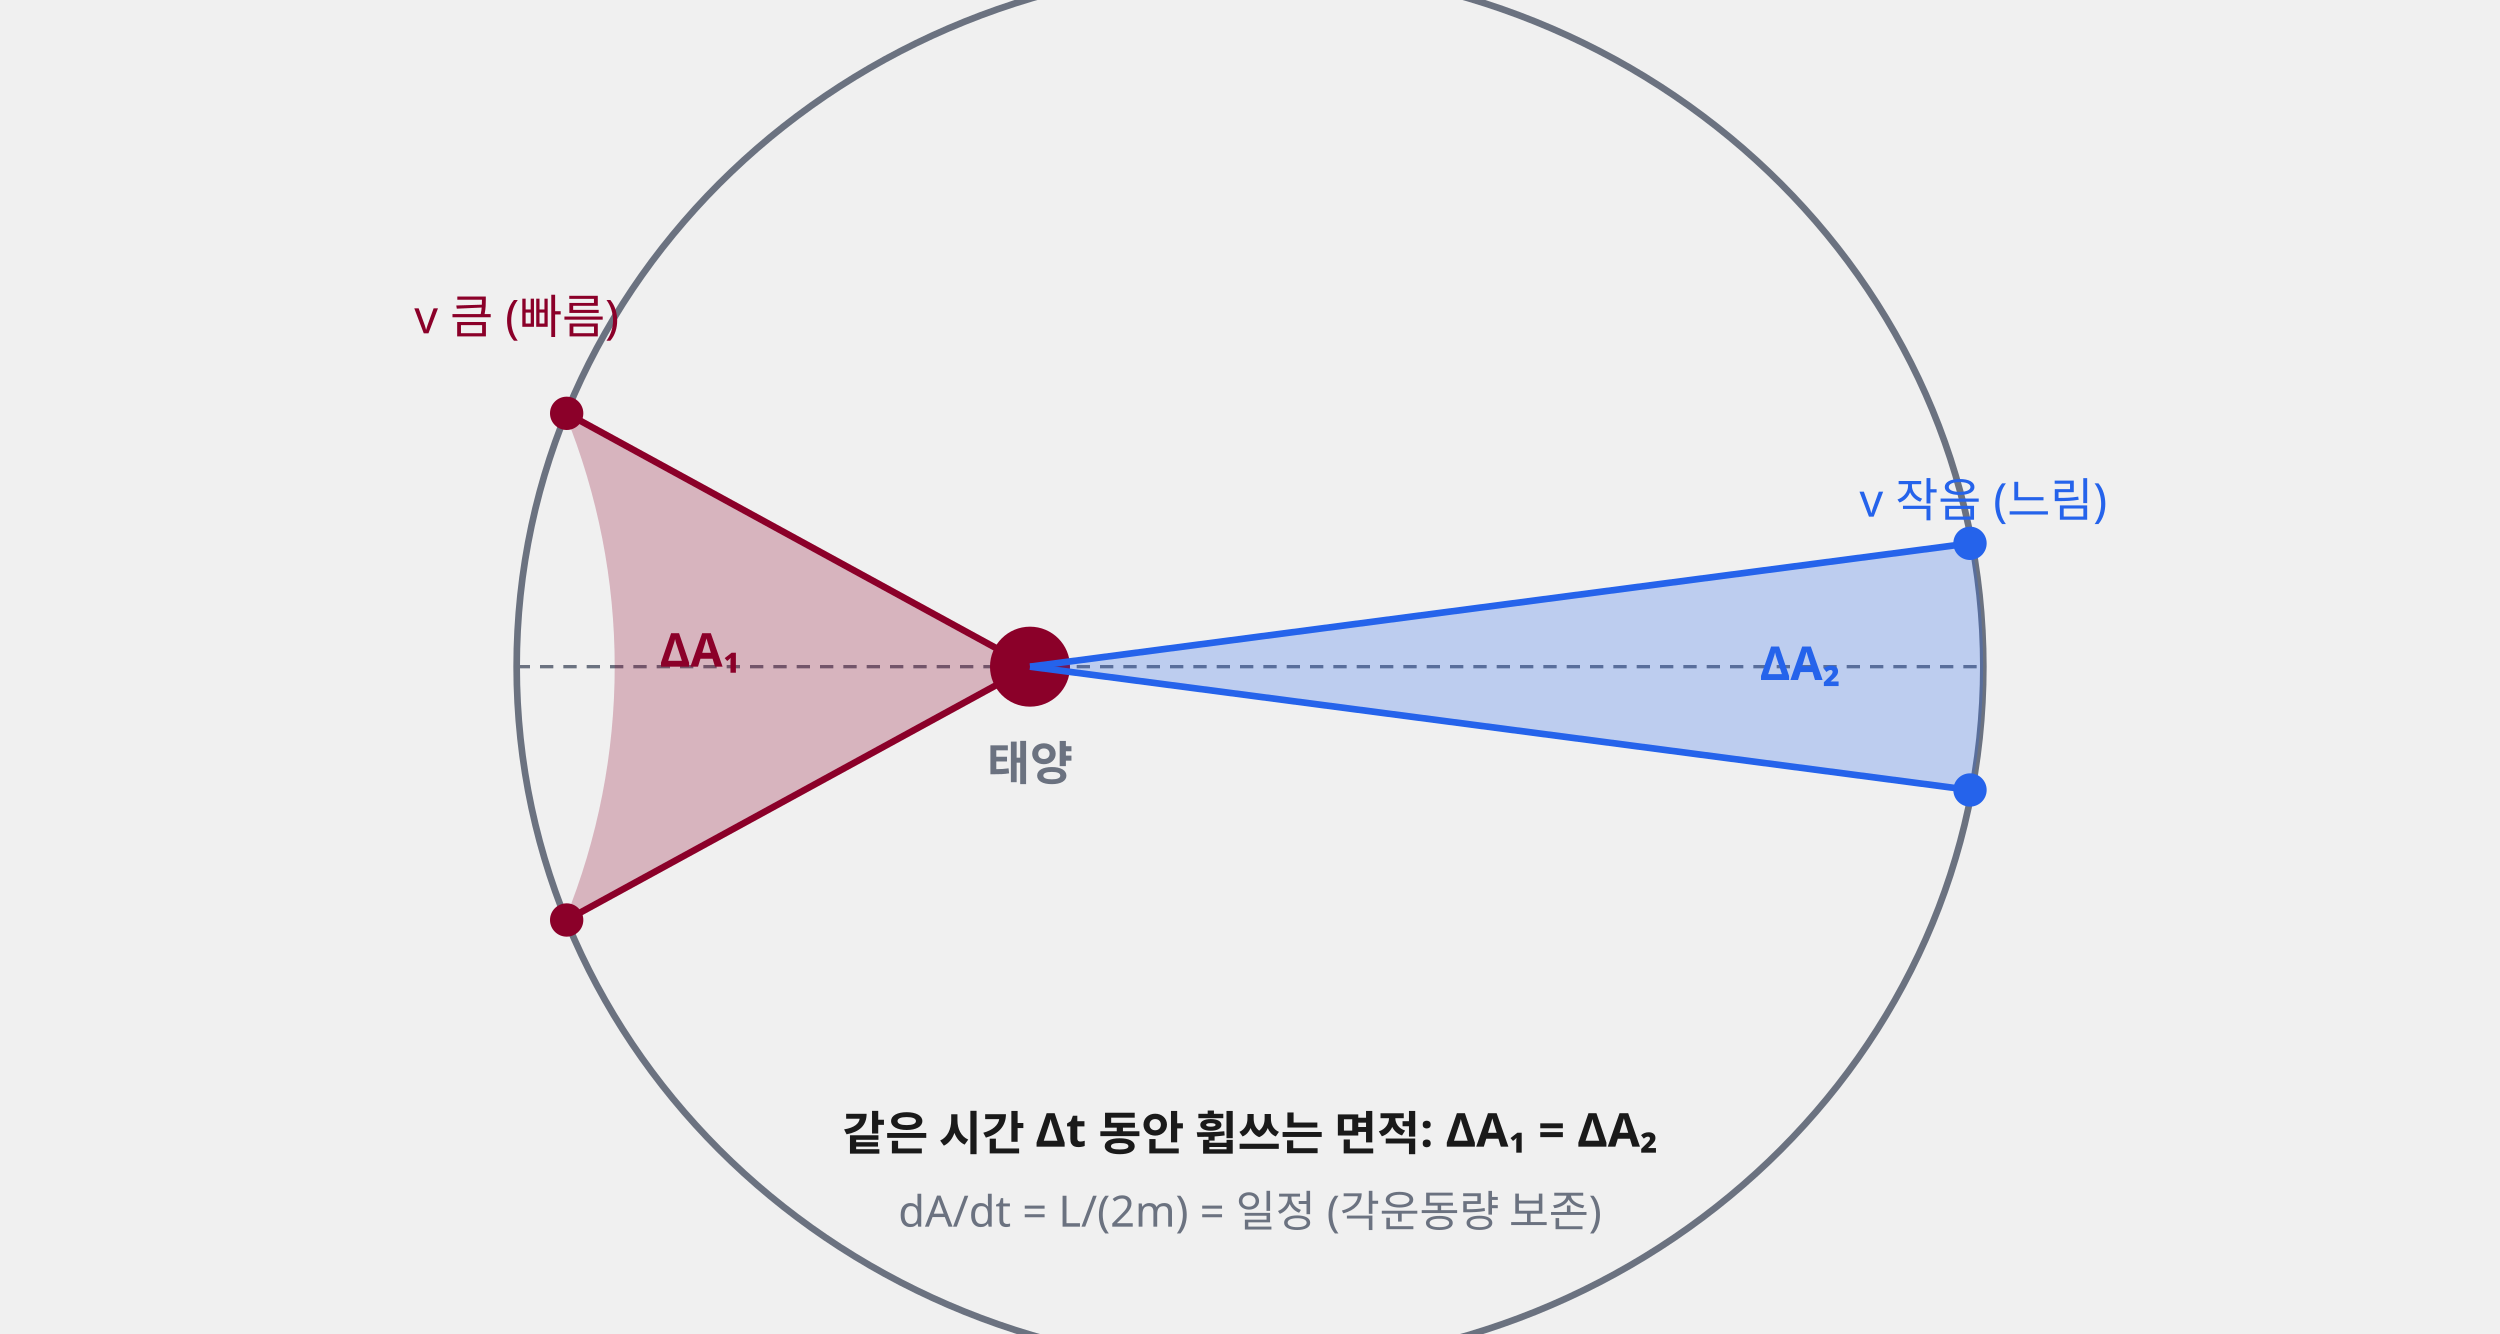
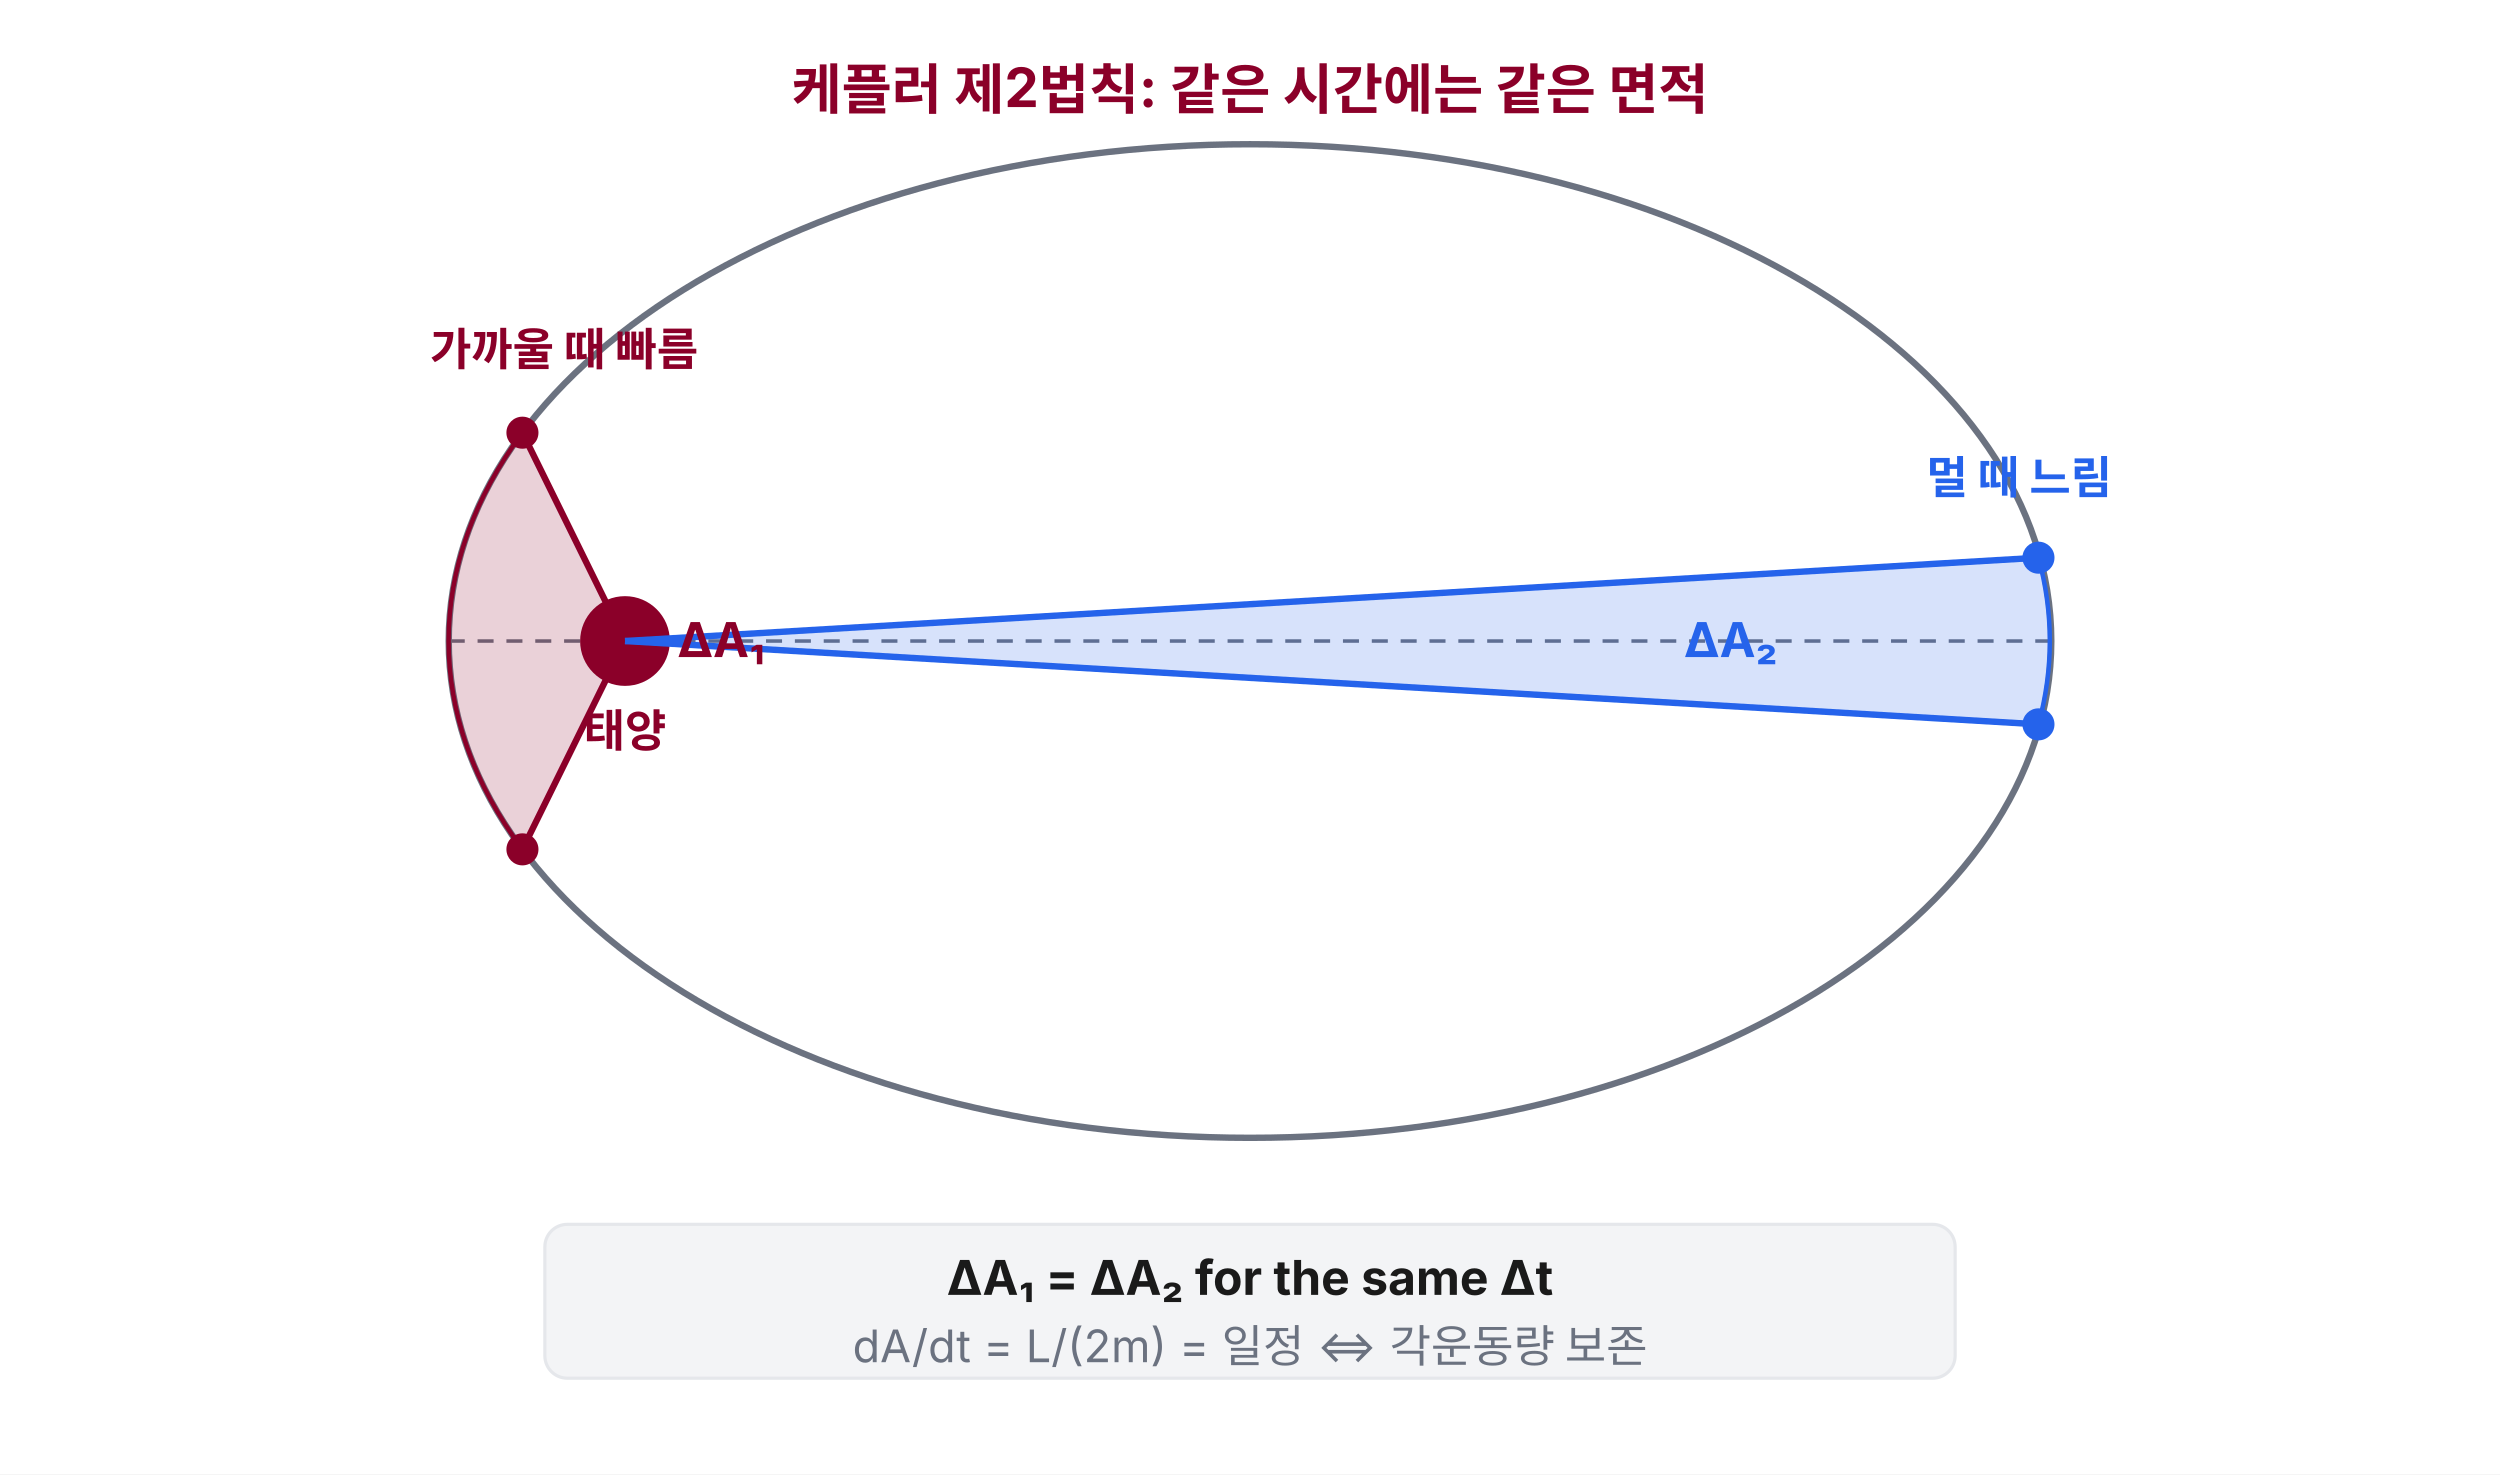
- <svg xmlns="http://www.w3.org/2000/svg" viewBox="0 0 750 400" font-family="sans-serif">
-   <ellipse cx="375" cy="200" rx="220" ry="210" fill="none" stroke="#6B7280" stroke-width="2" />
-   <line x1="155" y1="200" x2="595" y2="200" stroke="#6B7280" stroke-width="1" stroke-dasharray="4 3" />
-   <circle cx="309" cy="200" r="12" fill="#8B0029" />
-   <text x="309" y="234" text-anchor="middle" font-size="14" fill="#6B7280" font-weight="bold">태양</text>
-   <path d="M 309 200 L 170 124 A 220 210 0 0 1 170 276 Z" fill="#8B0029" opacity="0.25" stroke="#8B0029" stroke-width="1" />
-   <text x="210" y="200" font-size="14" fill="#8B0029" font-weight="bold" text-anchor="middle">ΔA₁</text>
-   <path d="M 309 200 L 591 163 A 220 210 0 0 1 591 237 Z" fill="#2563EB" opacity="0.25" stroke="#2563EB" stroke-width="1" />
-   <text x="540" y="204" font-size="14" fill="#2563EB" font-weight="bold" text-anchor="middle">ΔA₂</text>
-   <line x1="309" y1="200" x2="170" y2="124" stroke="#8B0029" stroke-width="2" />
-   <line x1="309" y1="200" x2="170" y2="276" stroke="#8B0029" stroke-width="2" />
-   <line x1="309" y1="200" x2="591" y2="163" stroke="#2563EB" stroke-width="2" />
-   <line x1="309" y1="200" x2="591" y2="237" stroke="#2563EB" stroke-width="2" />
-   <circle cx="170" cy="124" r="5" fill="#8B0029" />
-   <circle cx="170" cy="276" r="5" fill="#8B0029" />
-   <circle cx="591" cy="163" r="5" fill="#2563EB" />
-   <circle cx="591" cy="237" r="5" fill="#2563EB" />
-   <text x="155" y="100" font-size="14" fill="#8B0029" text-anchor="middle">v 큼 (빠름)</text>
-   <text x="595" y="155" font-size="14" fill="#2563EB" text-anchor="middle">v 작음 (느림)</text>
-   <text x="375" y="345" text-anchor="middle" font-size="14" fill="#1a1a1a" font-weight="bold">
-     같은 시간 Δt 동안 휩쓰는 면적: ΔA₁ = ΔA₂
+ <svg xmlns="http://www.w3.org/2000/svg" width="780" height="460" viewBox="0 0 780 460" font-family="-apple-system, BlinkMacSystemFont, 'Segoe UI', sans-serif">
+   <rect width="780" height="460" fill="#ffffff" />
+   <text x="390" y="34" text-anchor="middle" font-size="17" font-weight="700" fill="#8B0029">
+     케플러 제2법칙: 같은 시간에는 같은 면적
  </text>
-   <text x="375" y="368" text-anchor="middle" font-size="13" fill="#6B7280">
-     dA/dt = L/(2m) = 일정 (각운동량 보존)
+   <ellipse cx="390" cy="200" rx="250" ry="155" fill="none" stroke="#6B7280" stroke-width="2" />
+   <line x1="140" y1="200" x2="640" y2="200" stroke="#6B7280" stroke-width="1.1" stroke-dasharray="5 4" />
+   <circle cx="195" cy="200" r="14" fill="#8B0029" />
+   <text x="195" y="233" text-anchor="middle" font-size="14" font-weight="700" fill="#8B0029">태양</text>
+   <path d="M195,200 L163,135 A250,155 0 0 0 163,265 Z" fill="#8B0029" fill-opacity="0.18" stroke="#8B0029" stroke-width="1.4" />
+   <path d="M195,200 L636,174 A250,155 0 0 1 636,226 Z" fill="#2563EB" fill-opacity="0.18" stroke="#2563EB" stroke-width="1.4" />
+   <line x1="195" y1="200" x2="163" y2="135" stroke="#8B0029" stroke-width="2" />
+   <line x1="195" y1="200" x2="163" y2="265" stroke="#8B0029" stroke-width="2" />
+   <line x1="195" y1="200" x2="636" y2="174" stroke="#2563EB" stroke-width="2" />
+   <line x1="195" y1="200" x2="636" y2="226" stroke="#2563EB" stroke-width="2" />
+   <circle cx="163" cy="135" r="5" fill="#8B0029" />
+   <circle cx="163" cy="265" r="5" fill="#8B0029" />
+   <circle cx="636" cy="174" r="5" fill="#2563EB" />
+   <circle cx="636" cy="226" r="5" fill="#2563EB" />
+   <text x="176" y="114" text-anchor="middle" font-size="14" font-weight="700" fill="#8B0029">가까울 때 빠름</text>
+   <text x="630" y="154" text-anchor="middle" font-size="14" font-weight="700" fill="#2563EB">멀 때 느림</text>
+   <text x="225" y="205" text-anchor="middle" font-size="15" font-weight="700" fill="#8B0029">ΔA₁</text>
+   <text x="540" y="205" text-anchor="middle" font-size="15" font-weight="700" fill="#2563EB">ΔA₂</text>
+   <rect x="170" y="382" width="440" height="48" rx="7" fill="#F3F4F6" stroke="#e5e7eb" />
+   <text x="390" y="404" text-anchor="middle" font-size="15" font-weight="700" fill="#1a1a1a">
+     ΔA₁ = ΔA₂ for the same Δt
+   </text>
+   <text x="390" y="425" text-anchor="middle" font-size="14" fill="#6B7280">
+     dA/dt = L/(2m) = 일정  ⇔  각운동량 보존
  </text>
</svg>
